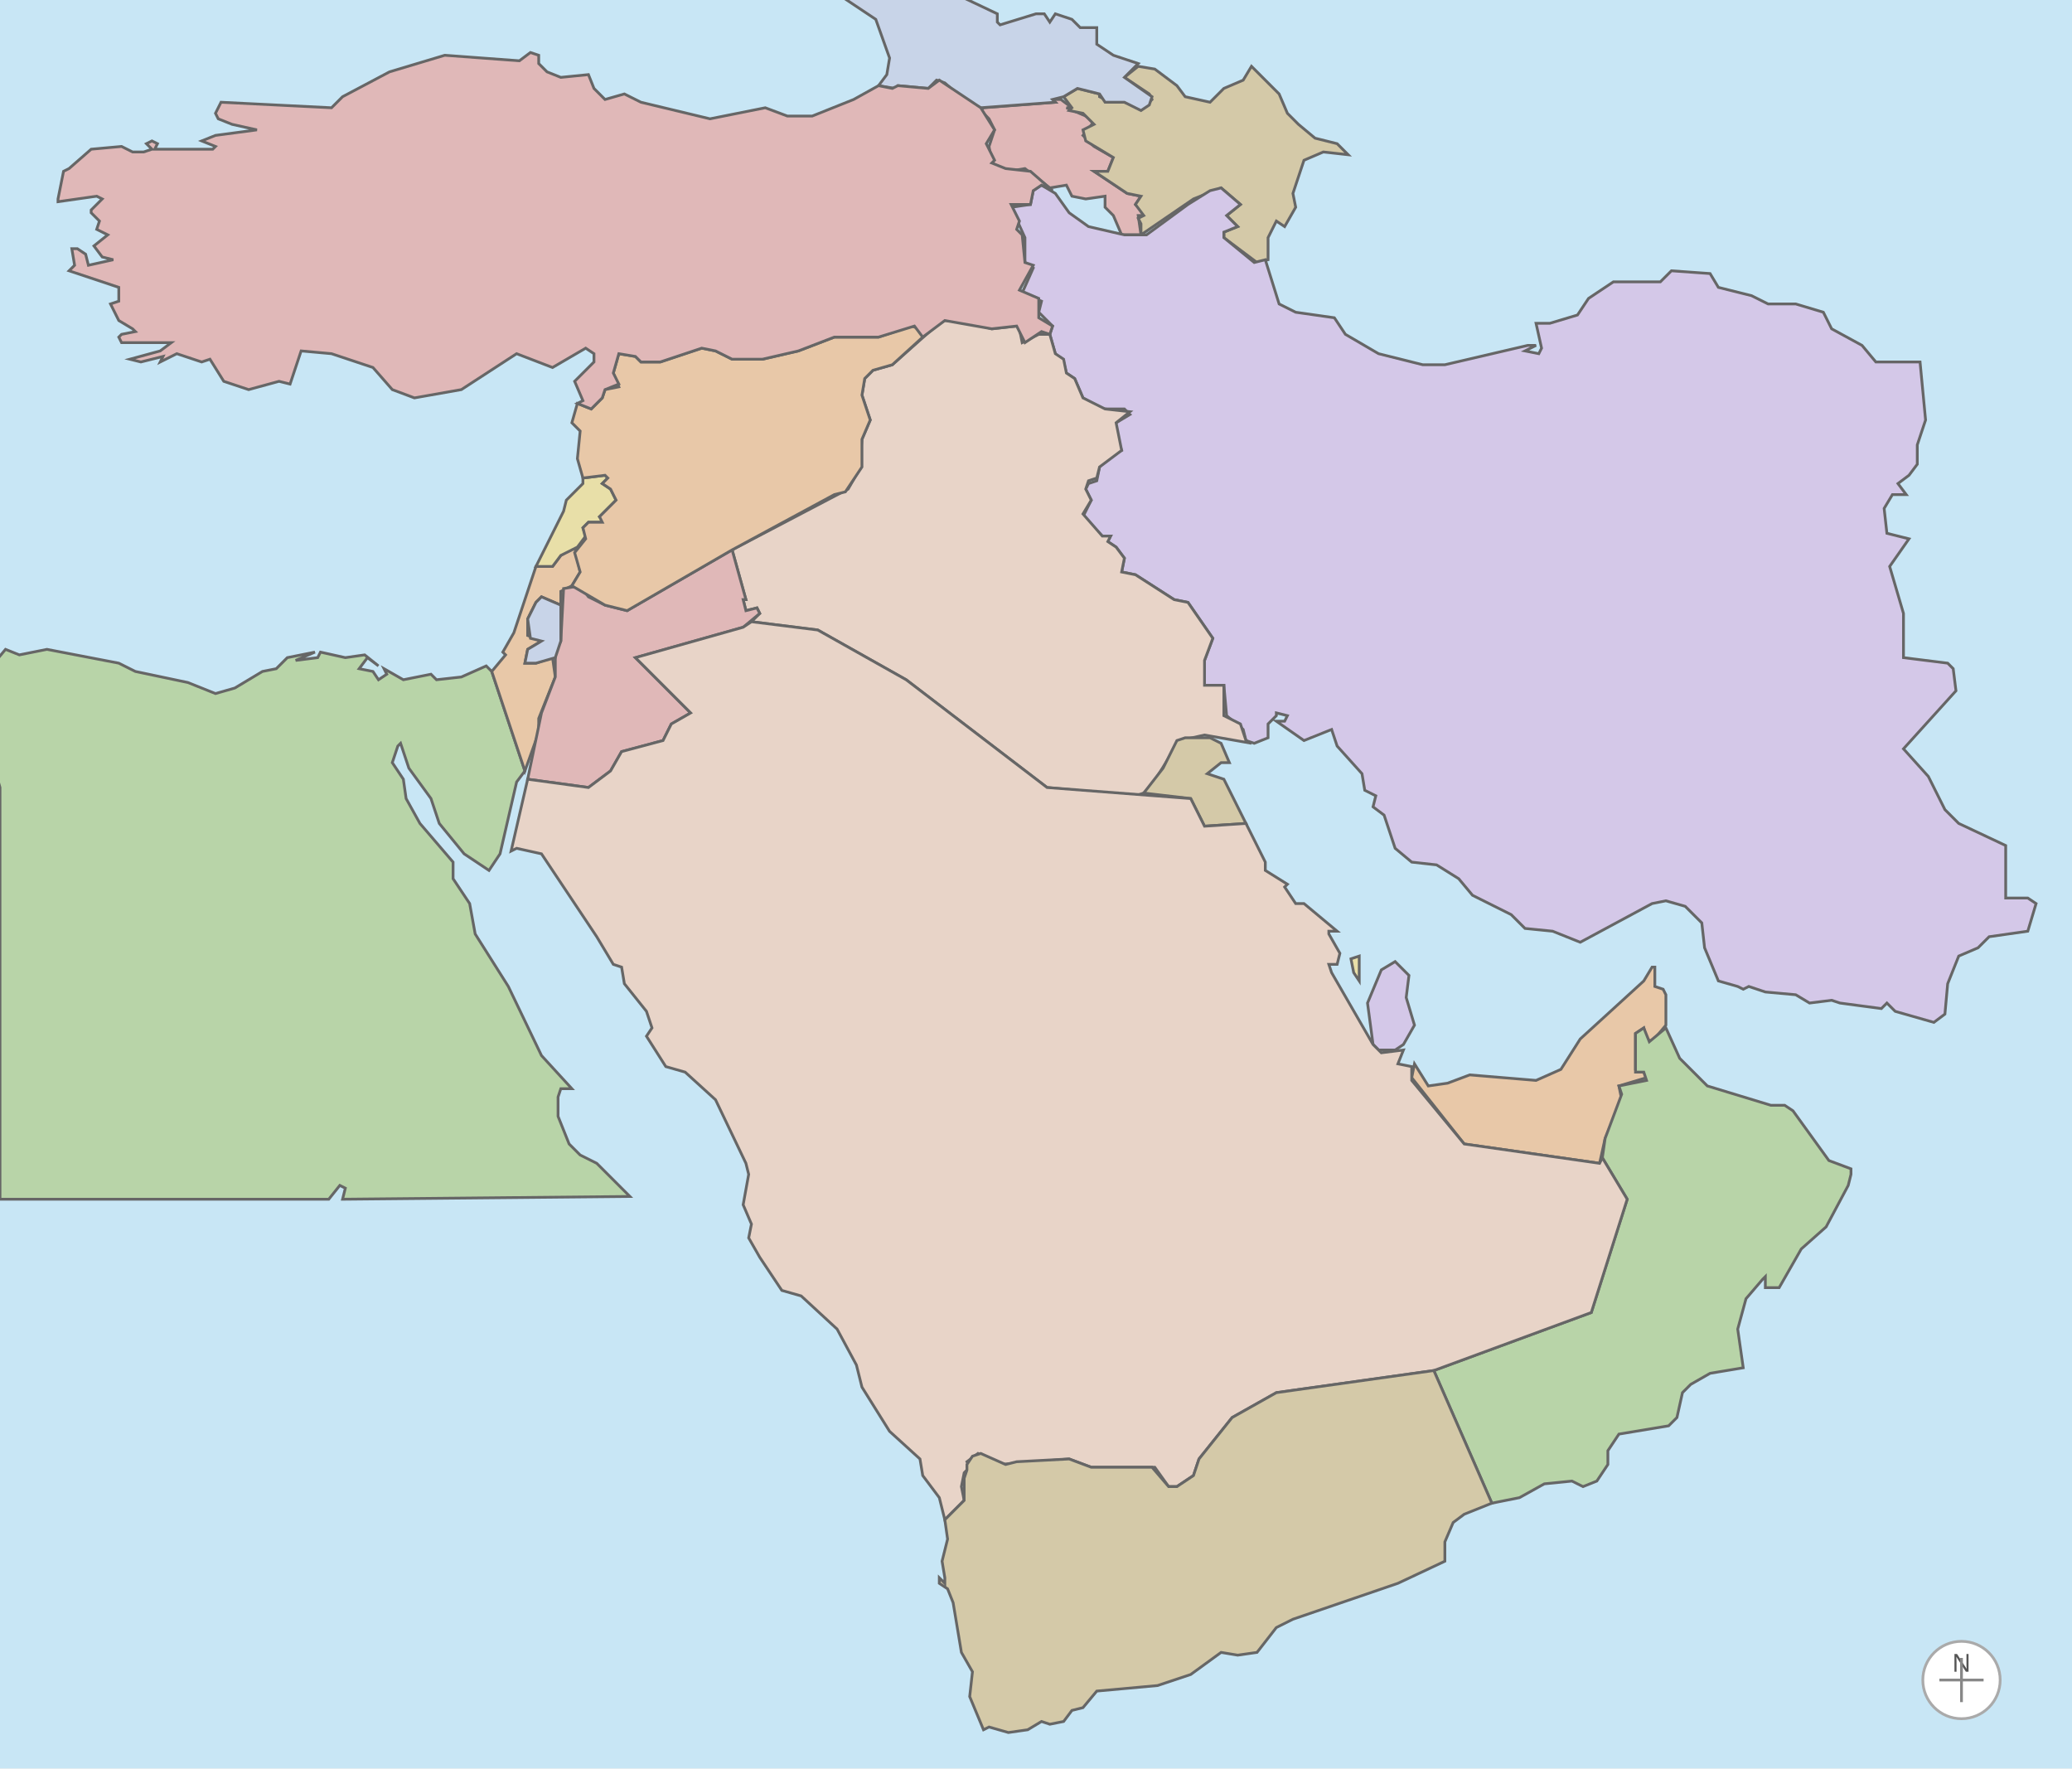
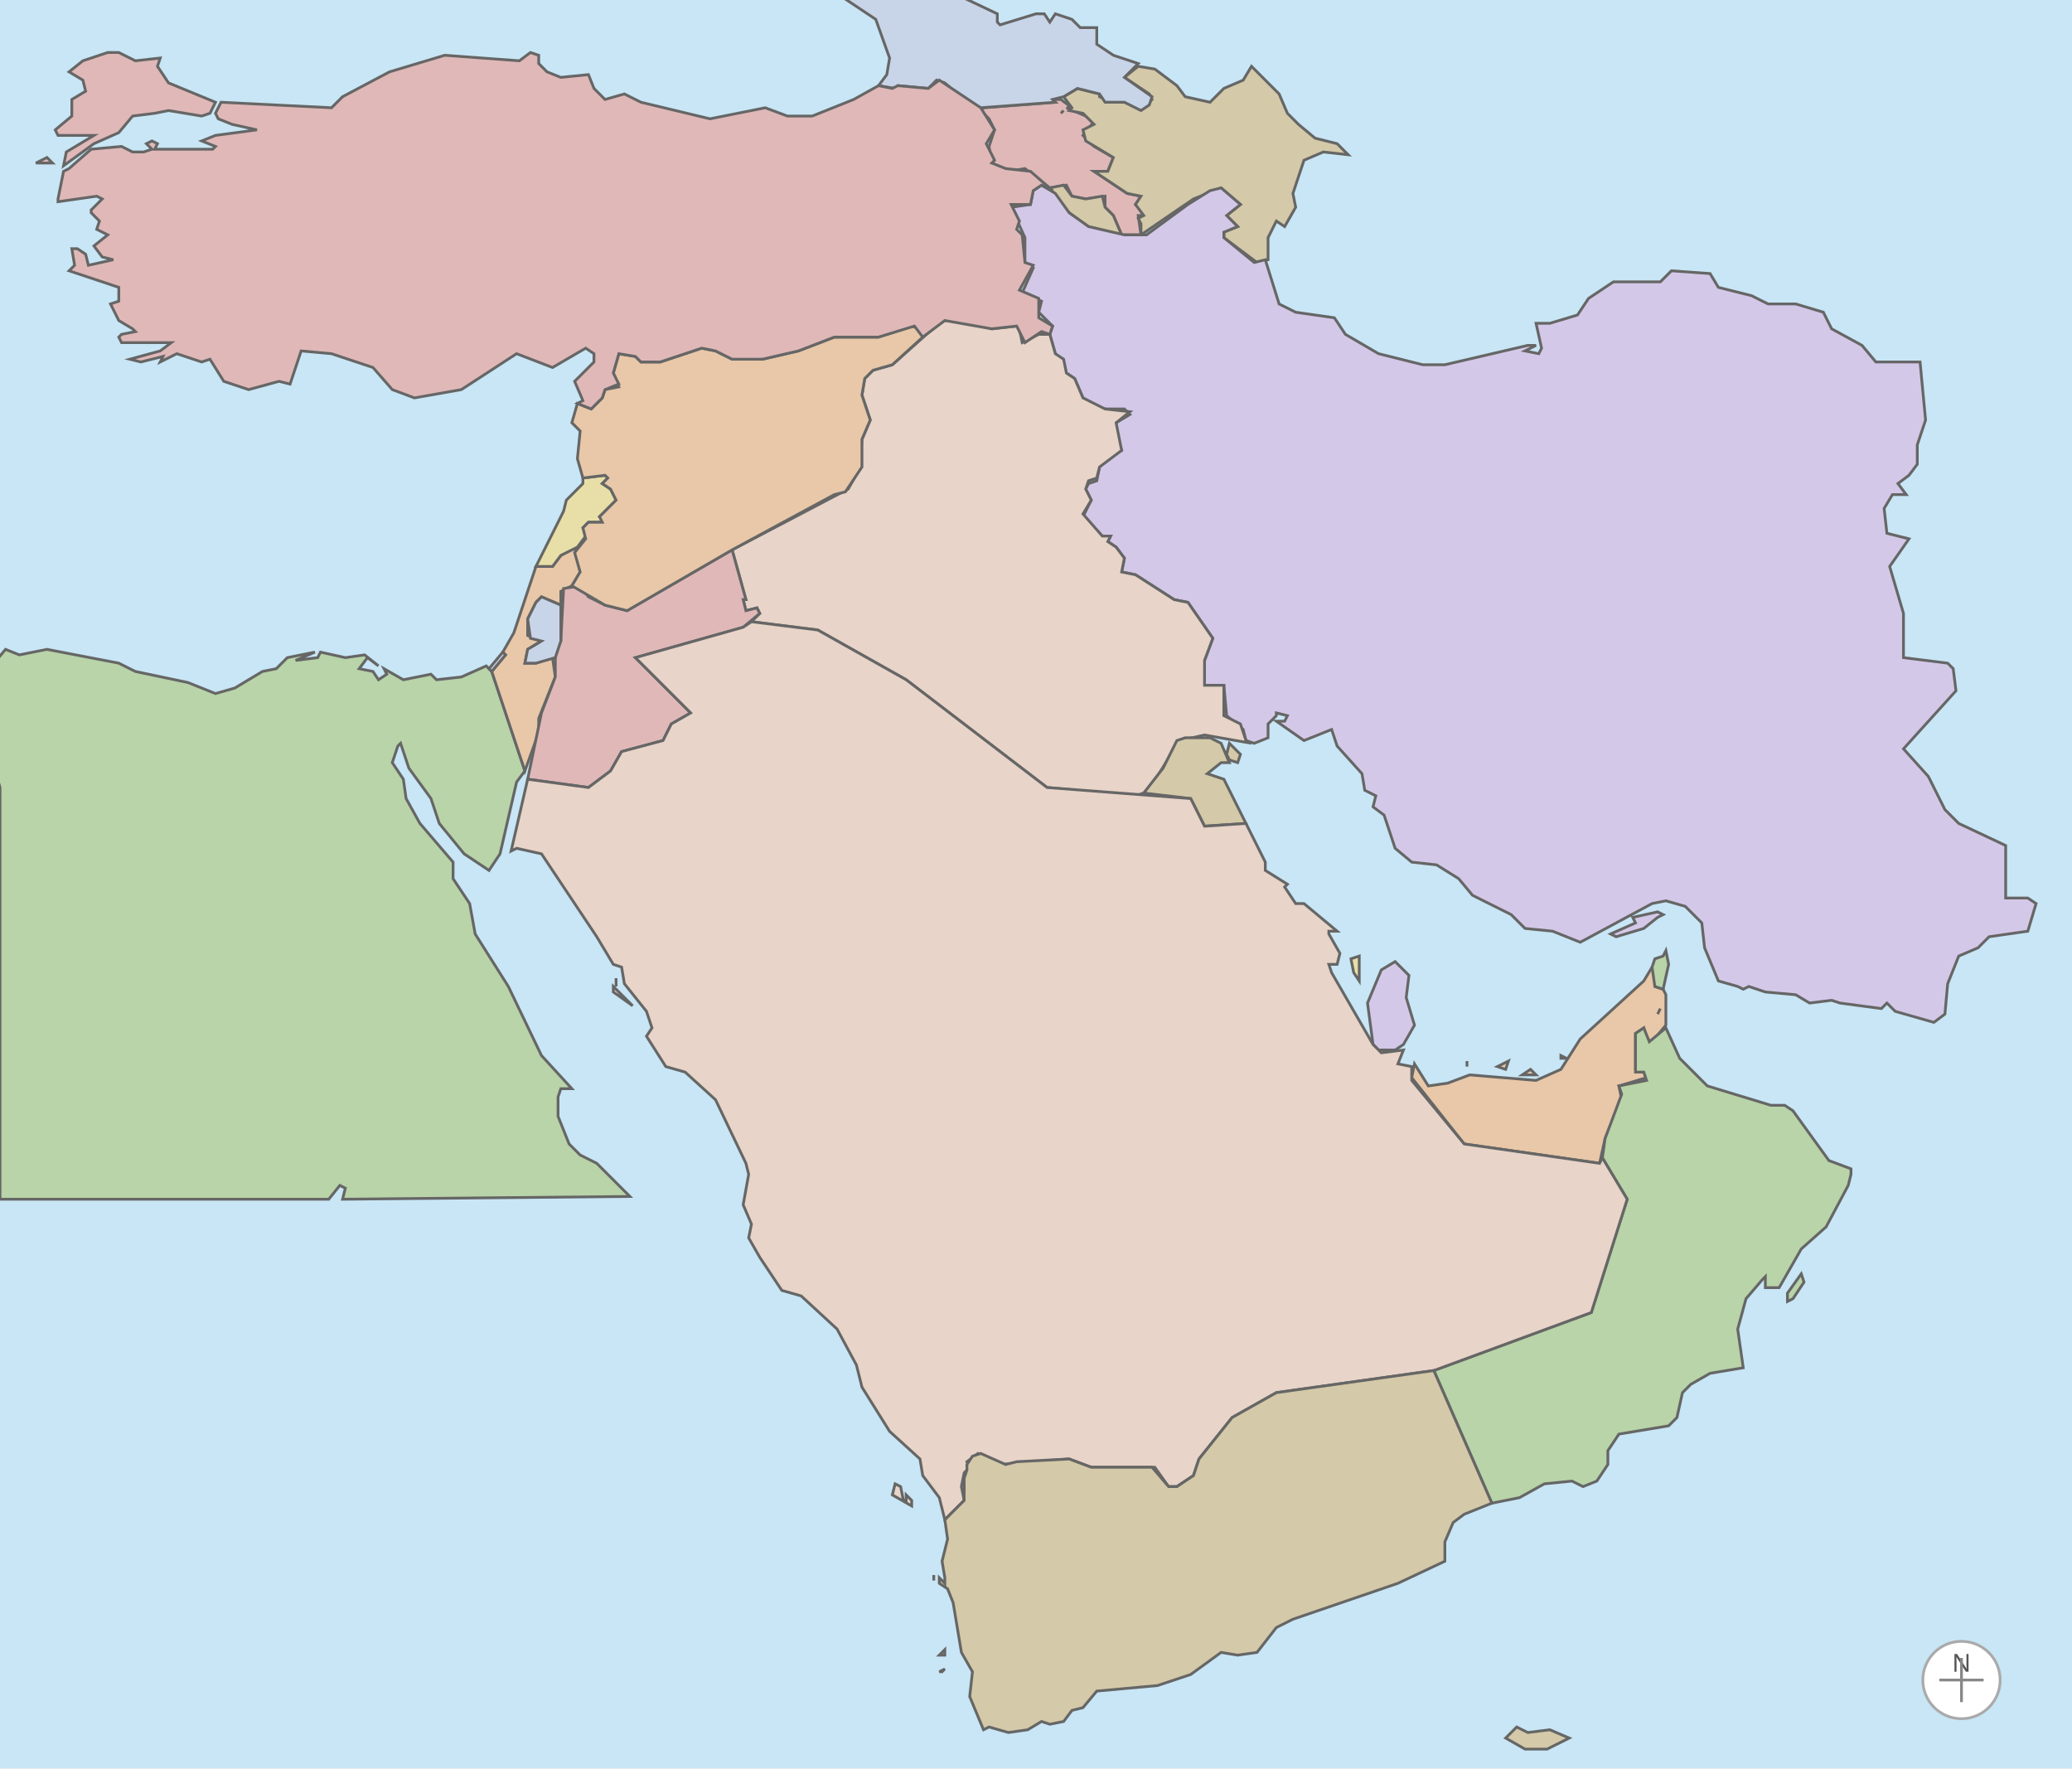
<svg xmlns="http://www.w3.org/2000/svg" viewBox="0 0 750 640">
  <rect width="750" height="640" fill="#c8e6f5" />
-   <path id="united-arab-emirates" d="M 602,358 L 603,360 L 603,371 L 598,377 L 596,376 L 595,372 L 592,374 L 592,387 L 595,388 L 596,390 L 586,393 L 587,398 L 581,412 L 579,421 L 530,414 L 511,390 L 512,385 L 517,393 L 524,392 L 532,389 L 556,391 L 565,387 L 572,376 L 595,355 L 598,350 L 599,350 L 599,357 L 602,358 Z" fill="#e8c8a8" stroke="#666" stroke-width="1" />
-   <path id="armenia" d="M 413,85 L 406,85 L 403,78 L 400,75 L 400,71 L 393,72 L 388,71 L 386,67 L 380,68 L 371,61 L 365,62 L 359,59 L 358,53 L 360,47 L 358,43 L 355,40 L 356,39 L 382,37 L 381,36 L 384,36 L 388,39 L 386,39 L 393,42 L 396,44 L 392,49 L 396,53 L 403,57 L 401,62 L 396,62 L 408,70 L 413,71 L 411,74 L 415,78 L 412,78 L 413,85 Z" fill="#e0b8b8" stroke="#666" stroke-width="1" />
-   <path id="azerbaijan" d="M 413,85 L 413,81 L 412,79 L 414,78 L 411,74 L 413,71 L 408,70 L 396,62 L 401,62 L 403,57 L 393,51 L 392,47 L 396,45 L 392,41 L 387,40 L 388,39 L 385,35 L 390,32 L 398,34 L 398,35 L 402,37 L 407,37 L 414,39 L 417,36 L 416,34 L 407,28 L 412,24 L 418,25 L 426,31 L 429,35 L 438,37 L 443,32 L 450,29 L 453,24 L 463,34 L 466,41 L 470,45 L 476,50 L 484,52 L 488,56 L 479,55 L 472,58 L 468,70 L 469,75 L 465,82 L 462,80 L 459,86 L 459,94 L 455,95 L 443,86 L 443,84 L 448,82 L 444,78 L 449,74 L 442,68 L 432,72 L 413,85 Z" fill="#d4c9a8" stroke="#666" stroke-width="1" />
+   <path id="united-arab-emirates" d="M 556,389 L 551,389 L 554,387 L 556,389 Z M 531,386 L 531,384 L 531,386 Z M 545,387 L 542,386 L 546,384 L 545,387 Z M 567,383 L 565,383 L 565,382 L 567,383 Z M 602,358 L 603,360 L 603,371 L 598,377 L 596,376 L 595,372 L 592,374 L 592,387 L 595,388 L 596,390 L 586,393 L 587,398 L 581,412 L 579,421 L 530,414 L 511,390 L 512,385 L 517,393 L 524,392 L 532,389 L 556,391 L 565,387 L 572,376 L 595,355 L 598,350 L 599,350 L 599,357 L 602,358 Z" fill="#e8c8a8" stroke="#666" stroke-width="1" />
+   <path id="armenia" d="M 395,49 L 394,49 L 394,48 L 395,49 Z M 413,85 L 406,85 L 403,78 L 400,75 L 400,71 L 393,72 L 388,71 L 386,67 L 380,68 L 371,61 L 365,62 L 359,59 L 358,53 L 360,47 L 358,43 L 355,40 L 356,39 L 382,37 L 381,36 L 384,36 L 388,39 L 386,39 L 393,42 L 396,44 L 392,49 L 396,53 L 403,57 L 401,62 L 396,62 L 408,70 L 413,71 L 411,74 L 415,78 L 412,78 L 413,85 Z" fill="#e0b8b8" stroke="#666" stroke-width="1" />
+   <path id="azerbaijan" d="M 380,68 L 385,67 L 388,71 L 393,72 L 399,71 L 400,75 L 403,78 L 406,85 L 394,82 L 387,77 L 380,68 Z M 413,85 L 413,81 L 412,79 L 414,78 L 411,74 L 413,71 L 408,70 L 396,62 L 401,62 L 403,57 L 393,51 L 392,47 L 396,45 L 392,41 L 387,40 L 388,39 L 385,35 L 390,32 L 398,34 L 398,35 L 402,37 L 407,37 L 414,39 L 417,36 L 416,34 L 407,28 L 412,24 L 418,25 L 426,31 L 429,35 L 438,37 L 443,32 L 450,29 L 453,24 L 463,34 L 466,41 L 470,45 L 476,50 L 484,52 L 488,56 L 479,55 L 472,58 L 468,70 L 469,75 L 465,82 L 462,80 L 459,86 L 459,94 L 455,95 L 443,86 L 443,84 L 448,82 L 444,78 L 449,74 L 442,68 L 432,72 L 413,85 Z M 384,41 L 385,40 L 384,41 Z" fill="#d4c9a8" stroke="#666" stroke-width="1" />
  <path id="bahrain" d="M 492,353 L 492,355 L 490,352 L 489,347 L 492,346 L 492,353 Z" fill="#e8dfa8" stroke="#666" stroke-width="1" />
  <path id="egypt" d="M 178,243 L 190,279 L 187,283 L 181,309 L 177,315 L 168,309 L 159,298 L 156,289 L 148,278 L 145,269 L 144,270 L 142,276 L 146,282 L 147,289 L 152,298 L 164,312 L 164,318 L 170,327 L 172,338 L 184,357 L 196,382 L 207,394 L 203,394 L 202,397 L 202,404 L 206,414 L 210,418 L 216,421 L 228,433 L 124,434 L 125,430 L 123,429 L 119,434 L 0,434 L 0,285 L -6,264 L -1,254 L -3,241 L 2,235 L 7,237 L 17,235 L 43,240 L 49,243 L 68,247 L 78,251 L 85,249 L 95,243 L 100,242 L 104,238 L 114,236 L 107,239 L 115,238 L 116,236 L 125,238 L 132,237 L 137,241 L 133,238 L 130,242 L 135,243 L 137,246 L 140,244 L 139,242 L 146,246 L 156,244 L 158,246 L 167,245 L 176,241 L 178,243 Z" fill="#b8d4a8" stroke="#666" stroke-width="1" />
  <path id="georgia" d="M 385,35 L 381,36 L 382,37 L 355,39 L 350,37 L 342,30 L 339,29 L 336,32 L 325,31 L 324,32 L 318,31 L 321,27 L 322,21 L 317,7 L 305,-1 L 297,-3 L 288,-9 L 291,-12 L 301,-11 L 319,-5 L 342,-4 L 361,5 L 361,8 L 362,9 L 375,5 L 378,5 L 380,8 L 382,5 L 388,7 L 391,10 L 397,10 L 397,16 L 403,20 L 412,23 L 407,28 L 417,35 L 416,38 L 413,40 L 407,37 L 400,37 L 398,34 L 390,32 L 385,35 Z" fill="#c8d4e8" stroke="#666" stroke-width="1" />
-   <path id="iran" d="M 697,152 L 694,161 L 694,168 L 691,172 L 687,175 L 690,179 L 685,179 L 682,184 L 683,193 L 691,195 L 684,205 L 689,222 L 689,238 L 705,240 L 707,242 L 708,250 L 689,271 L 698,281 L 704,293 L 709,298 L 726,306 L 726,325 L 734,325 L 737,327 L 734,337 L 720,339 L 716,343 L 709,346 L 705,356 L 704,367 L 700,370 L 686,366 L 683,363 L 681,365 L 666,363 L 663,362 L 655,363 L 650,360 L 639,359 L 633,357 L 631,358 L 629,357 L 622,355 L 617,343 L 616,334 L 610,328 L 603,326 L 598,327 L 572,341 L 562,337 L 552,336 L 547,331 L 533,324 L 528,318 L 520,313 L 511,312 L 505,307 L 501,295 L 497,292 L 498,288 L 494,286 L 493,280 L 484,270 L 482,264 L 472,268 L 462,261 L 465,261 L 466,259 L 462,258 L 462,259 L 459,262 L 459,267 L 454,269 L 451,268 L 450,264 L 444,259 L 443,248 L 436,248 L 436,239 L 439,231 L 430,218 L 425,217 L 411,208 L 406,207 L 407,202 L 404,198 L 401,196 L 402,194 L 399,194 L 392,187 L 395,181 L 393,177 L 394,175 L 397,174 L 398,169 L 402,165 L 406,163 L 403,155 L 404,153 L 409,150 L 407,148 L 399,148 L 392,144 L 389,137 L 386,135 L 385,131 L 382,128 L 380,121 L 381,118 L 376,113 L 377,109 L 370,106 L 374,97 L 371,95 L 371,86 L 366,75 L 373,74 L 374,69 L 377,67 L 382,70 L 387,77 L 394,82 L 407,85 L 415,85 L 430,74 L 438,69 L 442,68 L 449,74 L 444,78 L 448,82 L 443,84 L 443,86 L 454,95 L 458,94 L 463,110 L 469,113 L 483,115 L 487,121 L 499,128 L 515,132 L 523,132 L 553,125 L 556,125 L 552,127 L 557,128 L 558,126 L 556,117 L 561,117 L 571,114 L 575,108 L 584,102 L 601,102 L 605,98 L 619,99 L 622,104 L 634,107 L 640,110 L 650,110 L 660,113 L 663,119 L 674,125 L 679,131 L 695,131 L 697,152 Z" fill="#d4c8e8" stroke="#666" stroke-width="1" />
+   <path id="iran" d="M 697,152 L 694,161 L 694,168 L 691,172 L 687,175 L 690,179 L 685,179 L 682,184 L 683,193 L 691,195 L 684,205 L 689,222 L 689,238 L 705,240 L 707,242 L 708,250 L 689,271 L 698,281 L 704,293 L 709,298 L 726,306 L 726,325 L 734,325 L 737,327 L 734,337 L 720,339 L 716,343 L 709,346 L 705,356 L 704,367 L 700,370 L 686,366 L 683,363 L 681,365 L 666,363 L 663,362 L 655,363 L 650,360 L 639,359 L 633,357 L 631,358 L 629,357 L 622,355 L 617,343 L 616,334 L 610,328 L 603,326 L 598,327 L 572,341 L 562,337 L 552,336 L 547,331 L 533,324 L 528,318 L 520,313 L 511,312 L 505,307 L 501,295 L 497,292 L 498,288 L 494,286 L 493,280 L 484,270 L 482,264 L 472,268 L 462,261 L 465,261 L 466,259 L 462,258 L 462,259 L 459,262 L 459,267 L 454,269 L 451,268 L 450,264 L 444,259 L 443,248 L 436,248 L 436,239 L 439,231 L 430,218 L 425,217 L 411,208 L 406,207 L 407,202 L 404,198 L 401,196 L 402,194 L 399,194 L 392,187 L 395,181 L 393,177 L 394,175 L 397,174 L 398,169 L 402,165 L 406,163 L 403,155 L 404,153 L 409,150 L 407,148 L 399,148 L 392,144 L 389,137 L 386,135 L 385,131 L 382,128 L 380,121 L 381,118 L 376,113 L 377,109 L 370,106 L 374,97 L 371,95 L 371,86 L 366,75 L 373,74 L 374,69 L 377,67 L 382,70 L 387,77 L 394,82 L 407,85 L 415,85 L 430,74 L 438,69 L 442,68 L 449,74 L 444,78 L 448,82 L 443,84 L 443,86 L 454,95 L 458,94 L 463,110 L 469,113 L 483,115 L 487,121 L 499,128 L 515,132 L 523,132 L 553,125 L 556,125 L 552,127 L 557,128 L 558,126 L 556,117 L 561,117 L 571,114 L 575,108 L 584,102 L 601,102 L 605,98 L 619,99 L 622,104 L 634,107 L 640,110 L 650,110 L 660,113 L 663,119 L 674,125 L 679,131 L 695,131 L 697,152 Z M 600,332 L 595,336 L 585,339 L 583,338 L 592,334 L 591,332 L 600,330 L 602,331 L 600,332 Z" fill="#d4c8e8" stroke="#666" stroke-width="1" />
  <path id="iraq" d="M 380,121 L 382,128 L 385,130 L 386,135 L 389,137 L 392,144 L 400,148 L 409,149 L 404,153 L 406,163 L 398,169 L 397,173 L 394,174 L 393,177 L 395,181 L 392,186 L 399,194 L 402,194 L 401,196 L 404,198 L 407,202 L 406,207 L 411,208 L 425,217 L 430,218 L 439,231 L 436,239 L 436,248 L 443,248 L 443,259 L 449,262 L 451,268 L 453,269 L 436,266 L 427,268 L 417,284 L 414,287 L 411,288 L 379,285 L 328,246 L 296,228 L 272,225 L 275,222 L 274,220 L 270,221 L 269,217 L 270,217 L 265,199 L 307,177 L 311,170 L 312,159 L 315,152 L 312,143 L 313,137 L 316,134 L 323,132 L 341,116 L 348,116 L 359,119 L 368,118 L 369,119 L 370,124 L 376,121 L 380,121 Z" fill="#e8d4c8" stroke="#666" stroke-width="1" />
  <path id="israel" d="M 190,279 L 178,243 L 183,237 L 182,236 L 186,229 L 194,205 L 200,205 L 203,201 L 208,198 L 210,207 L 207,212 L 203,214 L 203,219 L 196,216 L 194,218 L 191,224 L 191,230 L 196,232 L 191,235 L 190,240 L 194,240 L 200,238 L 201,245 L 195,260 L 195,265 L 190,279 Z" fill="#e8c8a8" stroke="#666" stroke-width="1" />
  <path id="jordan" d="M 265,199 L 270,217 L 269,217 L 270,221 L 274,220 L 275,222 L 269,227 L 230,238 L 250,258 L 243,262 L 240,268 L 225,272 L 221,279 L 213,285 L 191,282 L 196,258 L 201,245 L 201,236 L 203,232 L 204,213 L 210,212 L 213,216 L 219,219 L 227,221 L 265,199 Z" fill="#e0b8b8" stroke="#666" stroke-width="1" />
-   <path id="kuwait" d="M 414,287 L 421,278 L 426,268 L 429,267 L 438,267 L 442,269 L 445,276 L 442,276 L 437,280 L 443,282 L 451,298 L 436,299 L 431,289 L 414,287 Z" fill="#d4c9a8" stroke="#666" stroke-width="1" />
+   <path id="kuwait" d="M 414,287 L 421,278 L 426,268 L 429,267 L 438,267 L 442,269 L 445,276 L 442,276 L 437,280 L 443,282 L 451,298 L 436,299 L 431,289 L 414,287 Z M 448,276 L 445,275 L 444,273 L 445,269 L 449,273 L 448,276 Z" fill="#d4c9a8" stroke="#666" stroke-width="1" />
  <path id="lebanon" d="M 209,198 L 203,201 L 200,205 L 194,205 L 204,185 L 205,181 L 211,175 L 211,173 L 219,172 L 220,173 L 218,175 L 221,177 L 223,181 L 217,187 L 219,189 L 213,189 L 211,191 L 212,194 L 209,198 Z" fill="#e8dfa8" stroke="#666" stroke-width="1" />
-   <path id="oman" d="M 580,419 L 581,412 L 587,396 L 586,393 L 596,391 L 595,388 L 592,388 L 592,374 L 595,372 L 597,377 L 603,372 L 608,383 L 618,393 L 641,400 L 646,400 L 649,402 L 662,420 L 670,423 L 670,425 L 669,429 L 661,444 L 652,452 L 644,466 L 639,466 L 639,462 L 638,463 L 632,470 L 629,481 L 631,495 L 619,497 L 612,501 L 609,504 L 607,513 L 604,516 L 586,519 L 582,525 L 582,530 L 578,536 L 573,538 L 569,536 L 559,537 L 550,542 L 540,544 L 519,496 L 576,475 L 589,434 L 580,419 Z" fill="#b8d4a8" stroke="#666" stroke-width="1" />
-   <path id="palestine" d="M 201,238 L 194,240 L 190,240 L 191,235 L 196,232 L 192,231 L 191,224 L 194,218 L 196,216 L 203,219 L 203,232 L 201,238 Z" fill="#c8d4e8" stroke="#666" stroke-width="1" />
+   <path id="oman" d="M 580,419 L 581,412 L 587,396 L 586,393 L 596,391 L 595,388 L 592,388 L 592,374 L 595,372 L 597,377 L 603,372 L 608,383 L 618,393 L 641,400 L 646,400 L 649,402 L 662,420 L 670,423 L 670,425 L 669,429 L 661,444 L 652,452 L 644,466 L 639,466 L 639,462 L 638,463 L 632,470 L 629,481 L 631,495 L 619,497 L 612,501 L 609,504 L 607,513 L 604,516 L 586,519 L 582,525 L 582,530 L 578,536 L 573,538 L 569,536 L 559,537 L 550,542 L 540,544 L 519,496 L 576,475 L 589,434 L 580,419 Z M 602,358 L 599,357 L 598,350 L 599,347 L 602,346 L 603,344 L 604,349 L 602,358 Z M 600,367 L 601,365 L 600,367 Z M 649,470 L 647,471 L 647,468 L 652,461 L 653,464 L 649,470 Z" fill="#b8d4a8" stroke="#666" stroke-width="1" />
+   <path id="palestine" d="M 178,243 L 177,242 L 182,236 L 183,237 L 178,243 Z M 201,238 L 194,240 L 190,240 L 191,235 L 196,232 L 192,231 L 191,224 L 194,218 L 196,216 L 203,219 L 203,232 L 201,238 Z" fill="#c8d4e8" stroke="#666" stroke-width="1" />
  <path id="qatar" d="M 505,380 L 499,380 L 497,378 L 495,363 L 500,351 L 505,348 L 510,353 L 509,361 L 512,371 L 508,378 L 505,380 Z" fill="#d4c8e8" stroke="#666" stroke-width="1" />
-   <path id="saudi-arabia" d="M 511,386 L 511,391 L 530,414 L 579,421 L 580,419 L 589,434 L 576,475 L 519,496 L 462,504 L 446,513 L 434,528 L 432,534 L 426,538 L 423,538 L 418,531 L 395,531 L 387,528 L 362,530 L 354,526 L 350,529 L 351,531 L 349,533 L 348,538 L 349,543 L 342,550 L 340,542 L 334,534 L 333,528 L 322,518 L 312,502 L 310,494 L 303,481 L 290,469 L 283,467 L 275,455 L 271,448 L 272,443 L 269,436 L 271,425 L 270,421 L 259,398 L 248,388 L 241,386 L 234,375 L 236,372 L 234,366 L 226,356 L 225,350 L 222,349 L 216,339 L 196,309 L 187,307 L 185,308 L 191,282 L 213,285 L 221,279 L 225,272 L 240,268 L 243,262 L 250,258 L 230,238 L 269,227 L 272,225 L 296,228 L 328,246 L 379,285 L 431,289 L 436,299 L 451,298 L 458,312 L 458,315 L 466,320 L 465,321 L 469,327 L 472,327 L 484,337 L 481,337 L 481,338 L 485,345 L 484,349 L 481,349 L 482,352 L 497,378 L 500,381 L 508,380 L 506,385 L 511,386 Z" fill="#e8d4c8" stroke="#666" stroke-width="1" />
+   <path id="saudi-arabia" d="M 511,386 L 511,391 L 530,414 L 579,421 L 580,419 L 589,434 L 576,475 L 519,496 L 462,504 L 446,513 L 434,528 L 432,534 L 426,538 L 423,538 L 418,531 L 395,531 L 387,528 L 362,530 L 354,526 L 350,529 L 351,531 L 349,533 L 348,538 L 349,543 L 342,550 L 340,542 L 334,534 L 333,528 L 322,518 L 312,502 L 310,494 L 303,481 L 290,469 L 283,467 L 275,455 L 271,448 L 272,443 L 269,436 L 271,425 L 270,421 L 259,398 L 248,388 L 241,386 L 234,375 L 236,372 L 234,366 L 226,356 L 225,350 L 222,349 L 216,339 L 196,309 L 187,307 L 185,308 L 191,282 L 213,285 L 221,279 L 225,272 L 240,268 L 243,262 L 250,258 L 230,238 L 269,227 L 272,225 L 296,228 L 328,246 L 379,285 L 431,289 L 436,299 L 451,298 L 458,312 L 458,315 L 466,320 L 465,321 L 469,327 L 472,327 L 484,337 L 481,337 L 481,338 L 485,345 L 484,349 L 481,349 L 482,352 L 497,378 L 500,381 L 508,380 L 506,385 L 511,386 Z M 327,543 L 328,543 L 328,541 L 330,543 L 330,545 L 323,541 L 324,537 L 326,538 L 327,543 Z M 229,364 L 222,359 L 222,357 L 229,364 Z M 223,357 L 223,354 L 223,357 Z" fill="#e8d4c8" stroke="#666" stroke-width="1" />
  <path id="syria" d="M 334,122 L 323,132 L 316,134 L 313,137 L 312,143 L 315,152 L 312,159 L 312,169 L 306,178 L 302,179 L 265,199 L 227,221 L 219,219 L 207,212 L 210,207 L 208,200 L 212,195 L 211,191 L 213,189 L 218,189 L 217,187 L 223,181 L 221,177 L 218,175 L 220,173 L 219,172 L 211,173 L 209,166 L 210,156 L 207,153 L 209,146 L 214,148 L 218,144 L 219,141 L 224,140 L 222,135 L 224,128 L 230,129 L 232,131 L 239,131 L 254,126 L 259,127 L 265,130 L 276,130 L 289,127 L 302,122 L 318,122 L 330,118 L 333,119 L 334,122 Z" fill="#e8c8a8" stroke="#666" stroke-width="1" />
-   <path id="turkey" d="M 355,39 L 360,47 L 357,52 L 360,58 L 359,59 L 364,61 L 373,62 L 381,69 L 377,67 L 374,69 L 373,74 L 366,74 L 369,80 L 368,83 L 370,85 L 371,95 L 374,96 L 369,105 L 376,108 L 376,115 L 381,118 L 380,121 L 377,120 L 371,124 L 368,118 L 359,119 L 342,116 L 334,122 L 331,118 L 318,122 L 302,122 L 289,127 L 276,130 L 265,130 L 259,127 L 254,126 L 239,131 L 232,131 L 230,129 L 224,128 L 222,135 L 224,139 L 219,141 L 218,144 L 214,148 L 209,146 L 211,145 L 208,138 L 215,131 L 215,128 L 212,126 L 200,133 L 187,128 L 167,141 L 150,144 L 142,141 L 135,133 L 120,128 L 109,127 L 105,139 L 101,138 L 90,141 L 81,138 L 76,130 L 73,131 L 64,128 L 58,131 L 59,129 L 51,131 L 47,130 L 58,127 L 62,124 L 44,124 L 43,122 L 44,121 L 49,120 L 48,119 L 43,116 L 40,110 L 43,109 L 43,104 L 25,98 L 27,96 L 26,90 L 28,90 L 31,92 L 32,96 L 41,94 L 37,93 L 34,89 L 39,85 L 35,83 L 36,80 L 33,77 L 33,76 L 37,72 L 35,71 L 21,73 L 21,72 L 23,62 L 25,61 L 33,54 L 44,53 L 48,55 L 52,55 L 55,54 L 53,52 L 55,51 L 57,52 L 56,54 L 77,54 L 78,53 L 73,51 L 78,49 L 93,47 L 84,45 L 79,43 L 78,41 L 80,37 L 120,39 L 124,35 L 141,26 L 161,20 L 188,22 L 192,19 L 195,20 L 195,23 L 198,26 L 203,28 L 213,27 L 215,32 L 219,36 L 226,34 L 232,37 L 257,43 L 277,39 L 285,42 L 294,42 L 309,36 L 318,31 L 323,32 L 325,31 L 336,32 L 340,29 L 355,39 Z" fill="#e0b8b8" stroke="#666" stroke-width="1" />
-   <path id="yemen" d="M 519,496 L 540,544 L 530,548 L 526,551 L 523,558 L 523,565 L 506,573 L 468,586 L 462,589 L 455,598 L 448,599 L 442,598 L 431,606 L 419,610 L 397,612 L 392,618 L 388,619 L 385,623 L 380,624 L 377,623 L 372,626 L 365,627 L 358,625 L 356,626 L 351,614 L 352,605 L 348,598 L 345,580 L 343,575 L 340,573 L 340,571 L 342,573 L 342,571 L 341,565 L 343,557 L 342,550 L 349,543 L 349,535 L 350,532 L 350,530 L 352,527 L 355,526 L 364,530 L 368,529 L 387,528 L 395,531 L 417,531 L 423,538 L 426,538 L 432,534 L 434,528 L 446,513 L 462,504 L 519,496 Z" fill="#d4c9a8" stroke="#666" stroke-width="1" />
+   <path id="turkey" d="M 355,39 L 360,47 L 357,52 L 360,58 L 359,59 L 364,61 L 373,62 L 381,69 L 377,67 L 374,69 L 373,74 L 366,74 L 369,80 L 368,83 L 370,85 L 371,95 L 374,96 L 369,105 L 376,108 L 376,115 L 381,118 L 380,121 L 377,120 L 371,124 L 368,118 L 359,119 L 342,116 L 334,122 L 331,118 L 318,122 L 302,122 L 289,127 L 276,130 L 265,130 L 259,127 L 254,126 L 239,131 L 232,131 L 230,129 L 224,128 L 222,135 L 224,139 L 219,141 L 218,144 L 214,148 L 209,146 L 211,145 L 208,138 L 215,131 L 215,128 L 212,126 L 200,133 L 187,128 L 167,141 L 150,144 L 142,141 L 135,133 L 120,128 L 109,127 L 105,139 L 101,138 L 90,141 L 81,138 L 76,130 L 73,131 L 64,128 L 58,131 L 59,129 L 51,131 L 47,130 L 58,127 L 62,124 L 44,124 L 43,122 L 44,121 L 49,120 L 48,119 L 43,116 L 40,110 L 43,109 L 43,104 L 25,98 L 27,96 L 26,90 L 28,90 L 31,92 L 32,96 L 41,94 L 37,93 L 34,89 L 39,85 L 35,83 L 36,80 L 33,77 L 33,76 L 37,72 L 35,71 L 21,73 L 21,72 L 23,62 L 25,61 L 33,54 L 44,53 L 48,55 L 52,55 L 55,54 L 53,52 L 55,51 L 57,52 L 56,54 L 77,54 L 78,53 L 73,51 L 78,49 L 93,47 L 84,45 L 79,43 L 78,41 L 80,37 L 120,39 L 124,35 L 141,26 L 161,20 L 188,22 L 192,19 L 195,20 L 195,23 L 198,26 L 203,28 L 213,27 L 215,32 L 219,36 L 226,34 L 232,37 L 257,43 L 277,39 L 285,42 L 294,42 L 309,36 L 318,31 L 323,32 L 325,31 L 336,32 L 340,29 L 355,39 Z M 25,26 L 30,22 L 39,19 L 43,19 L 49,22 L 58,21 L 57,24 L 61,30 L 78,37 L 76,41 L 73,42 L 61,40 L 56,41 L 48,42 L 43,48 L 34,52 L 23,60 L 24,55 L 34,49 L 21,49 L 20,47 L 26,42 L 26,36 L 31,33 L 30,29 L 25,26 Z M 19,59 L 13,59 L 17,57 L 19,59 Z" fill="#e0b8b8" stroke="#666" stroke-width="1" />
+   <path id="yemen" d="M 519,496 L 540,544 L 530,548 L 526,551 L 523,558 L 523,565 L 506,573 L 468,586 L 462,589 L 455,598 L 448,599 L 442,598 L 431,606 L 419,610 L 397,612 L 392,618 L 388,619 L 385,623 L 380,624 L 377,623 L 372,626 L 365,627 L 358,625 L 356,626 L 351,614 L 352,605 L 348,598 L 345,580 L 343,575 L 340,573 L 340,571 L 342,573 L 342,571 L 341,565 L 343,557 L 342,550 L 349,543 L 349,535 L 350,532 L 350,530 L 352,527 L 355,526 L 364,530 L 368,529 L 387,528 L 395,531 L 417,531 L 423,538 L 426,538 L 432,534 L 434,528 L 446,513 L 462,504 L 519,496 Z M 553,627 L 561,626 L 568,629 L 560,633 L 552,633 L 545,629 L 549,625 L 553,627 Z M 341,605 L 340,605 L 342,604 L 341,605 Z M 342,599 L 340,599 L 342,597 L 342,599 Z M 338,572 L 338,570 L 338,572 Z" fill="#d4c9a8" stroke="#666" stroke-width="1" />
  <g transform="translate(710,608)">
    <circle r="14" fill="white" stroke="#aaa" stroke-width="1" />
    <text x="0" y="-3" font-family="sans-serif" font-size="9" fill="#555" text-anchor="middle">N</text>
    <line x1="0" y1="-8" x2="0" y2="8" stroke="#888" stroke-width="1" />
    <line x1="-8" y1="0" x2="8" y2="0" stroke="#888" stroke-width="1" />
  </g>
</svg>
